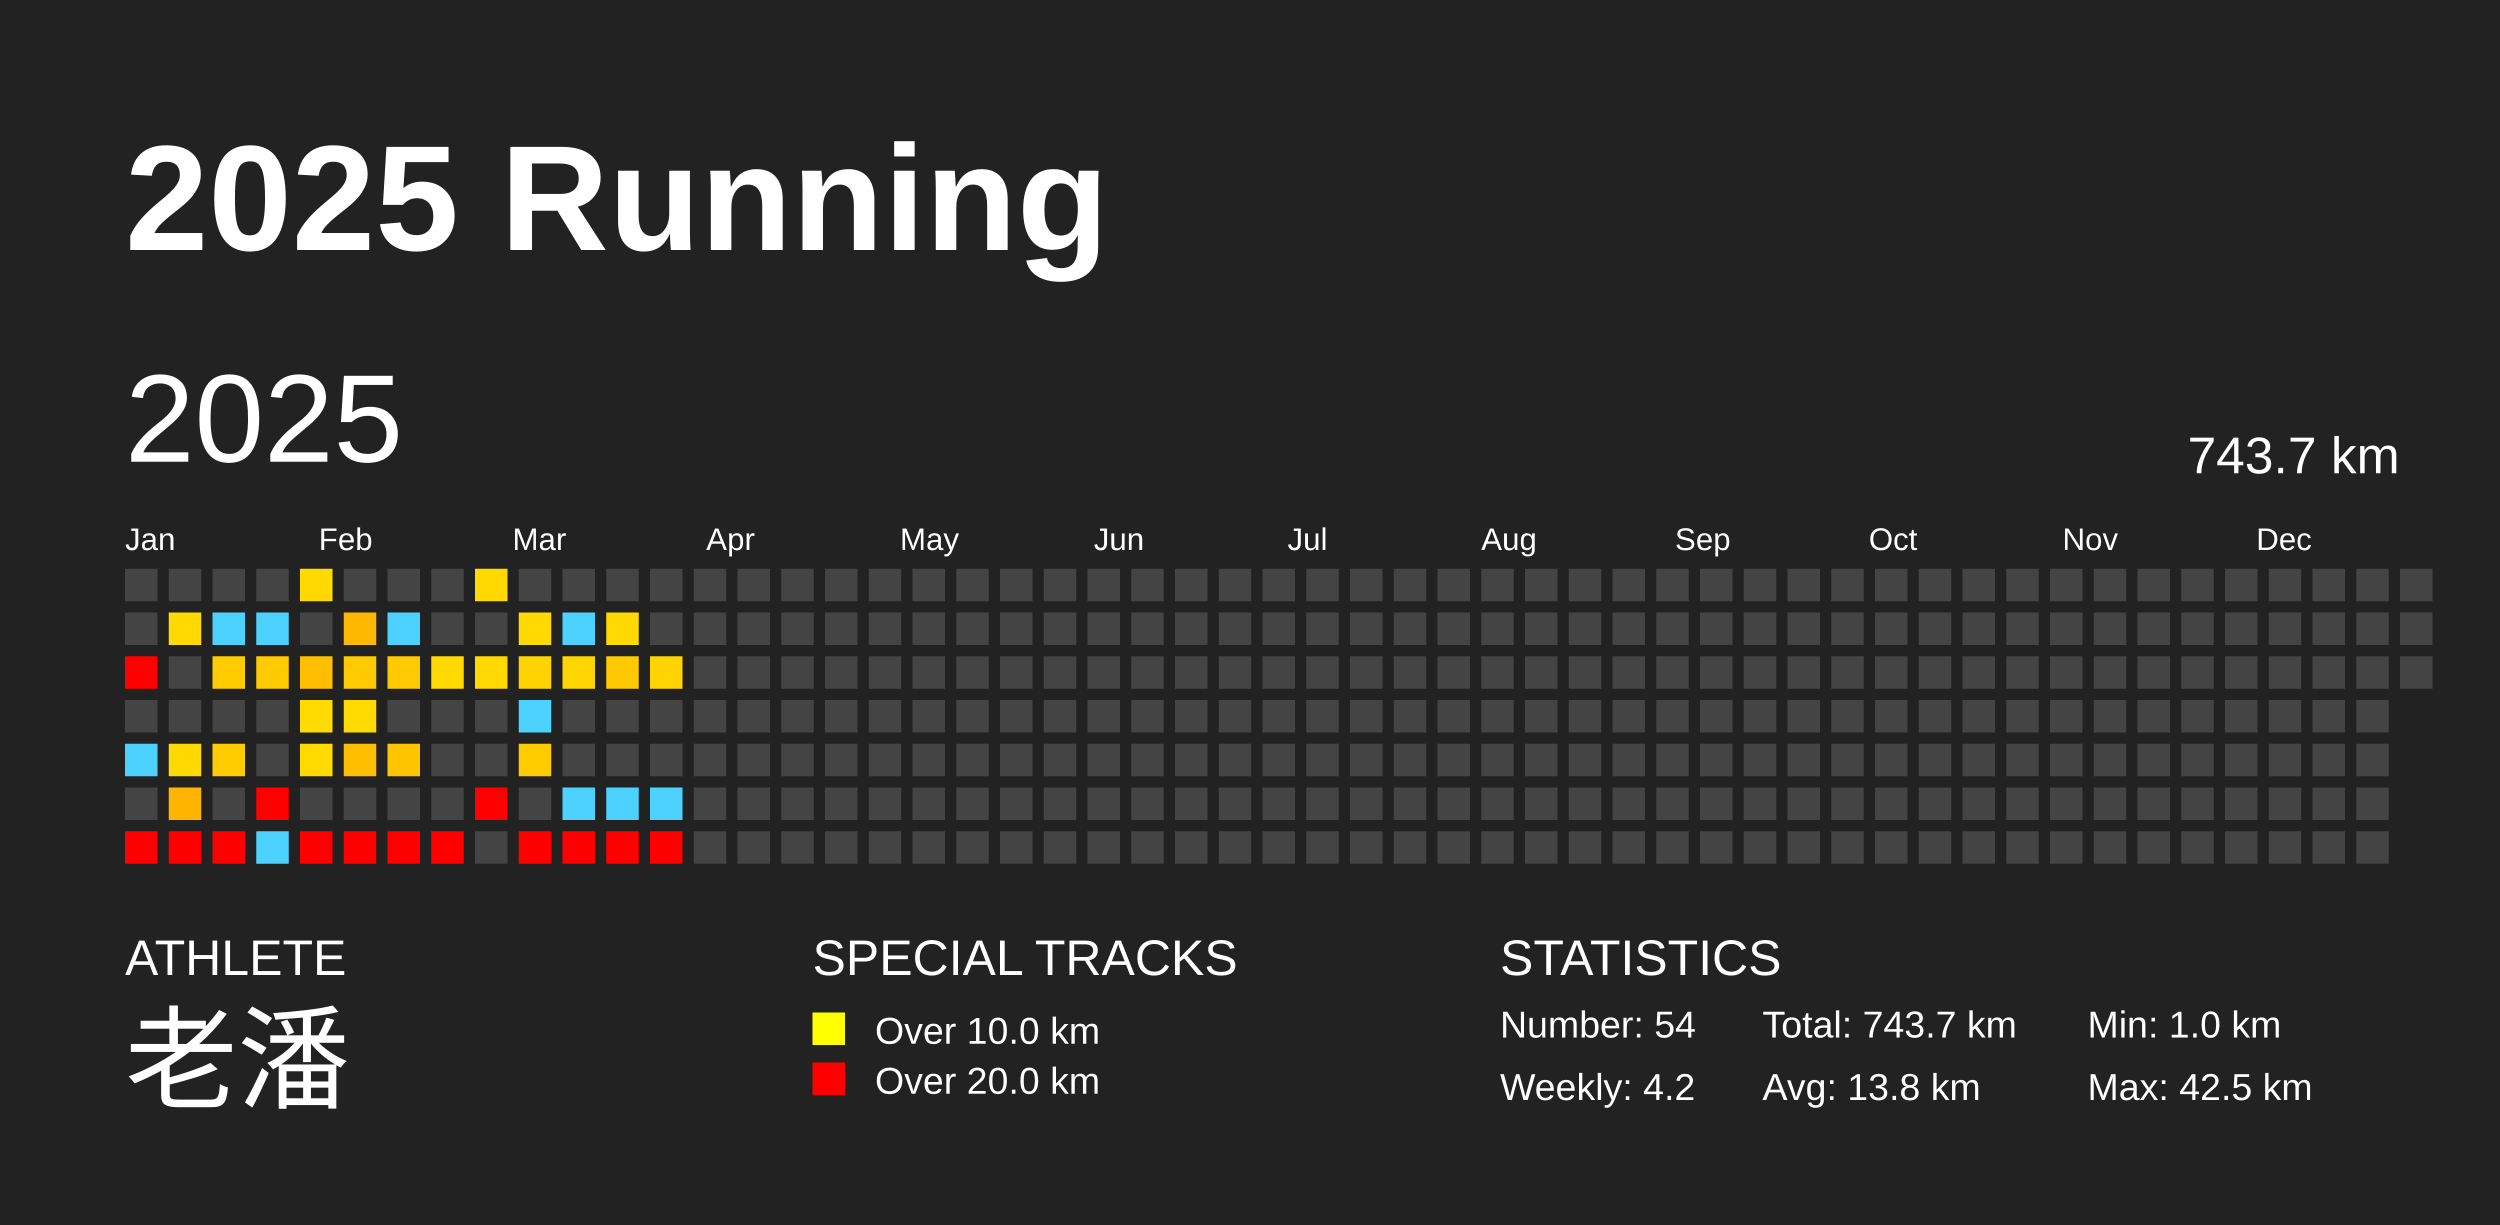
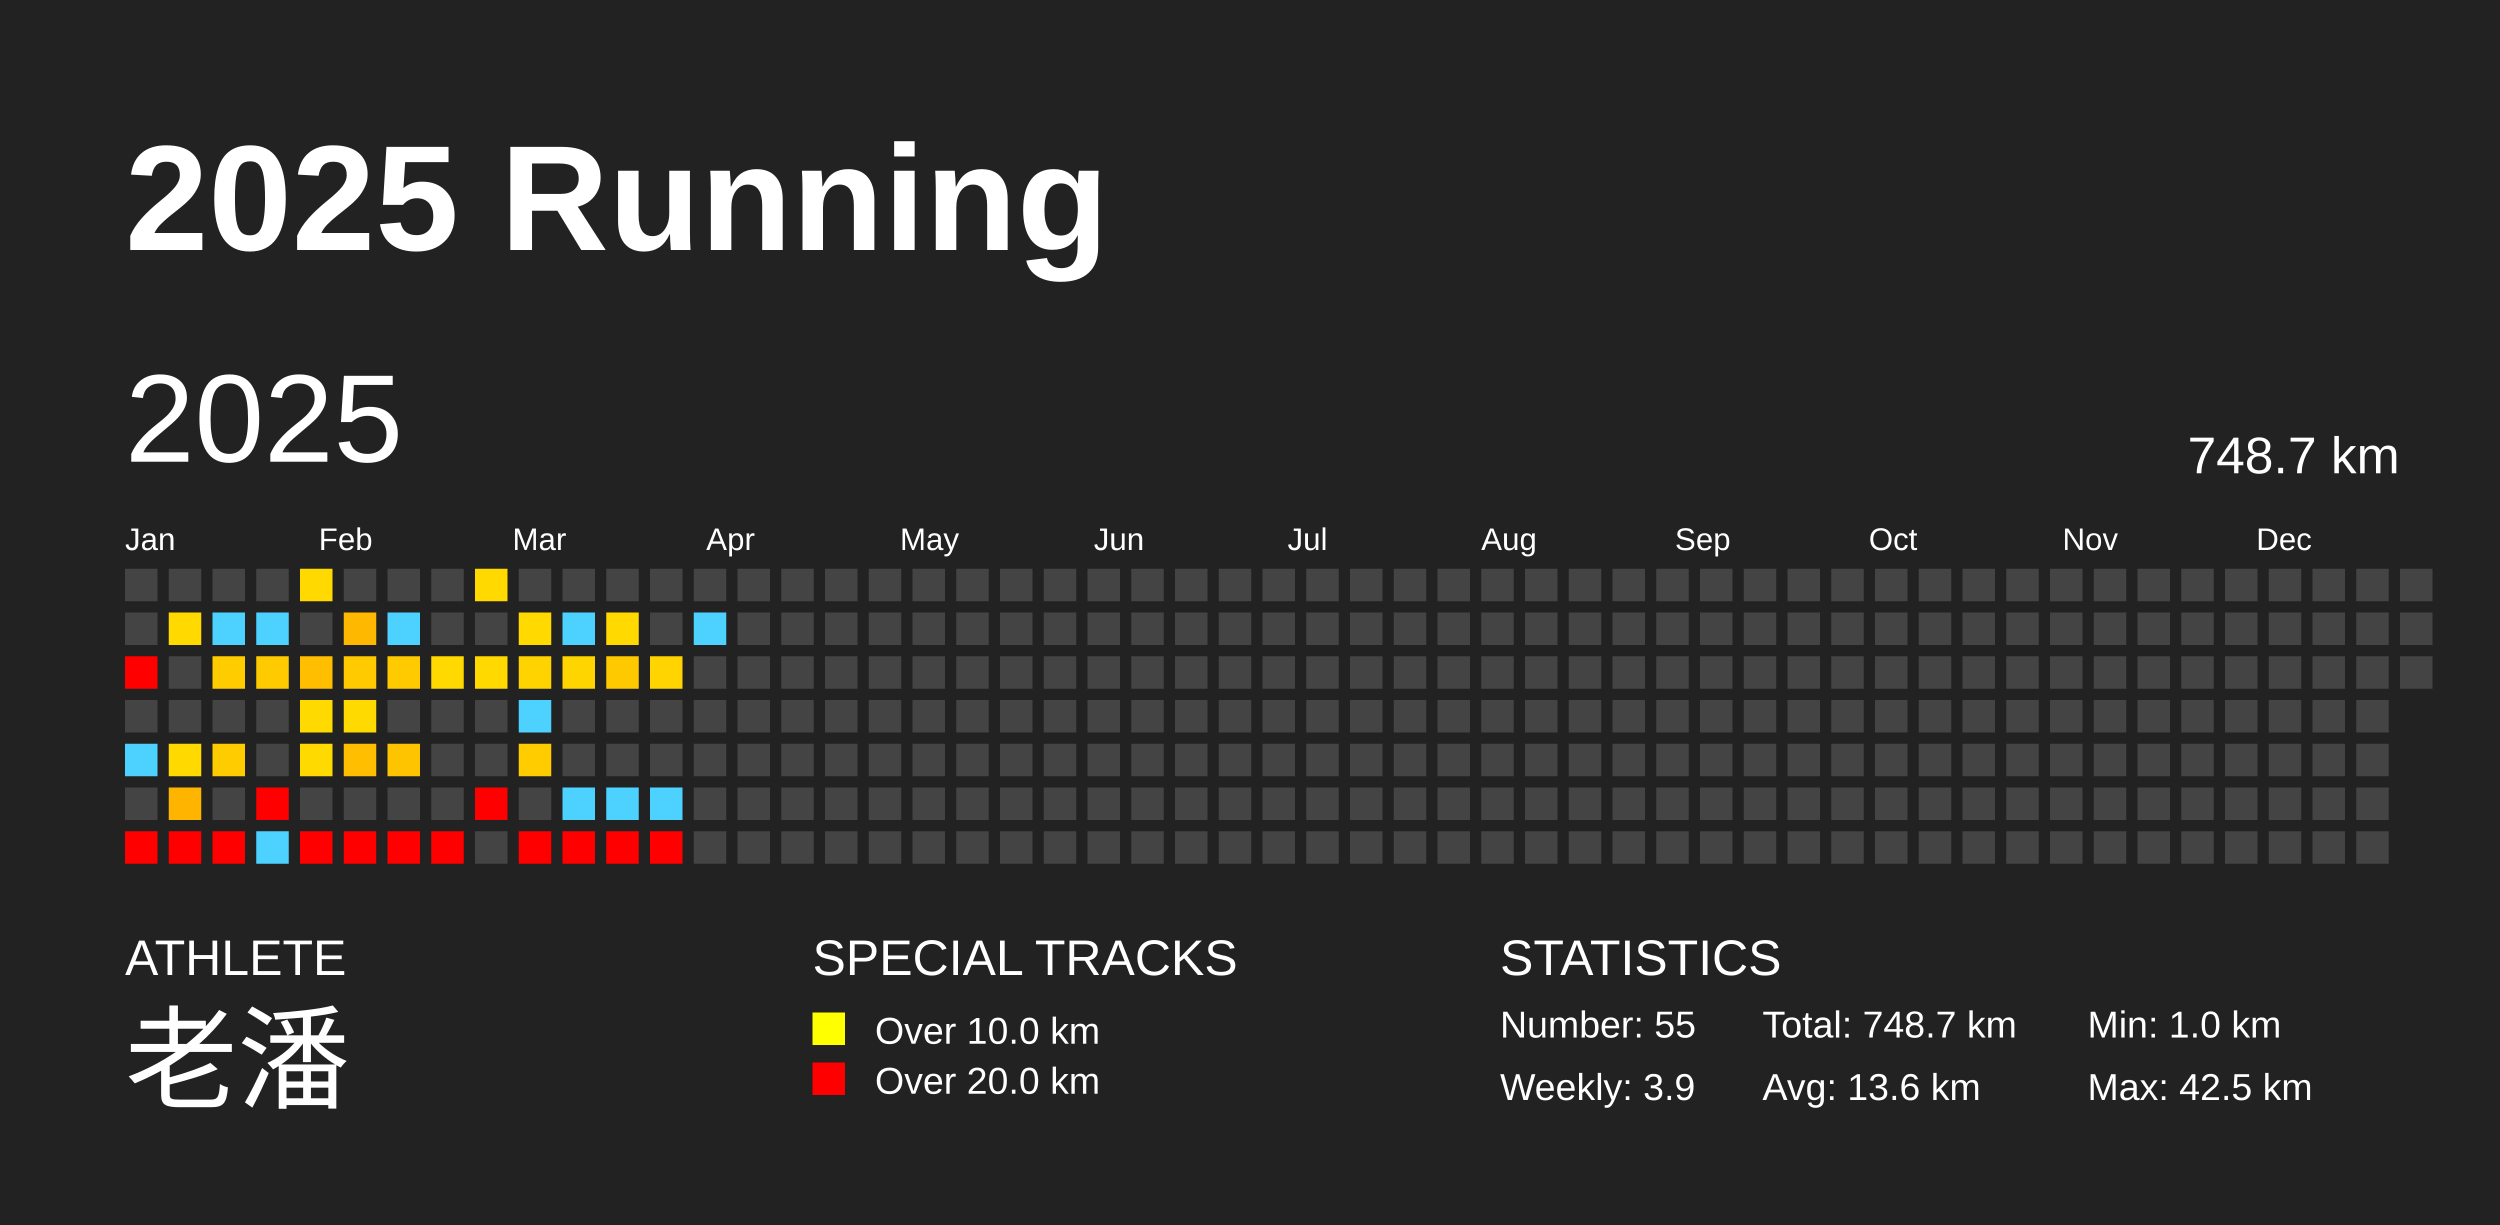
<svg xmlns="http://www.w3.org/2000/svg" baseProfile="full" height="98mm" version="1.1" viewBox="0,0,200,98" width="200mm">
  <defs />
  <rect fill="#222222" height="98" width="200" x="0" y="0" />
  <text fill="#FFFFFF" style="font-size:12px; font-family:Arial; font-weight:bold;" x="10" y="20">2025 Running</text>
  <text fill="#FFFFFF" style="font-size:4px; font-family:Arial" x="10" y="78">ATHLETE</text>
  <text fill="#FFFFFF" style="font-size:9px; font-family:Arial" x="10" y="88">老潘</text>
  <text fill="#FFFFFF" style="font-size:4px; font-family:Arial" x="65" y="78">SPECIAL TRACKS</text>
  <rect fill="yellow" height="2.6" width="2.6" x="65" y="81" />
  <text fill="#FFFFFF" style="font-size:3px; font-family:Arial" x="70" y="83.5">Over 10.0 km</text>
  <rect fill="red" height="2.6" width="2.6" x="65" y="85" />
  <text fill="#FFFFFF" style="font-size:3px; font-family:Arial" x="70" y="87.5">Over 20.0 km</text>
  <text fill="#FFFFFF" style="font-size:4px; font-family:Arial" x="120" y="78">STATISTICS</text>
-   <text fill="#FFFFFF" style="font-size:3px; font-family:Arial" x="120" y="83">Number: 54</text>
-   <text fill="#FFFFFF" style="font-size:3px; font-family:Arial" x="120" y="88">Weekly: 4.2</text>
-   <text fill="#FFFFFF" style="font-size:3px; font-family:Arial" x="141" y="83">Total: 743.7 km</text>
-   <text fill="#FFFFFF" style="font-size:3px; font-family:Arial" x="141" y="88">Avg: 13.8 km</text>
+   <text fill="#FFFFFF" style="font-size:3px; font-family:Arial" x="120" y="83">Number: 55</text>
+   <text fill="#FFFFFF" style="font-size:3px; font-family:Arial" x="120" y="88">Weekly: 3.9</text>
+   <text fill="#FFFFFF" style="font-size:3px; font-family:Arial" x="141" y="83">Total: 748.7 km</text>
+   <text fill="#FFFFFF" style="font-size:3px; font-family:Arial" x="141" y="88">Avg: 13.6 km</text>
  <text fill="#FFFFFF" style="font-size:3px; font-family:Arial" x="167" y="83">Min: 1.0 km</text>
  <text fill="#FFFFFF" style="font-size:3px; font-family:Arial" x="167" y="88">Max: 42.5 km</text>
  <text dominant-baseline="hanging" fill="#FFFFFF" style="font-size:10.0px; font-family:Arial;" x="10" y="30">2025</text>
-   <text dominant-baseline="hanging" fill="#FFFFFF" style="font-size:4.125px; font-family:Arial;" x="175" y="35">743.7 km</text>
+   <text dominant-baseline="hanging" fill="#FFFFFF" style="font-size:4.125px; font-family:Arial;" x="175" y="35">748.7 km</text>
  <text fill="#FFFFFF" style="font-size:2.5px; font-family:Arial" x="10.0" y="44">Jan</text>
  <text fill="#FFFFFF" style="font-size:2.5px; font-family:Arial" x="25.5" y="44">Feb</text>
  <text fill="#FFFFFF" style="font-size:2.5px; font-family:Arial" x="41.0" y="44">Mar</text>
  <text fill="#FFFFFF" style="font-size:2.5px; font-family:Arial" x="56.5" y="44">Apr</text>
  <text fill="#FFFFFF" style="font-size:2.5px; font-family:Arial" x="72.0" y="44">May</text>
  <text fill="#FFFFFF" style="font-size:2.5px; font-family:Arial" x="87.5" y="44">Jun</text>
  <text fill="#FFFFFF" style="font-size:2.5px; font-family:Arial" x="103.0" y="44">Jul</text>
  <text fill="#FFFFFF" style="font-size:2.5px; font-family:Arial" x="118.5" y="44">Aug</text>
  <text fill="#FFFFFF" style="font-size:2.5px; font-family:Arial" x="134.0" y="44">Sep</text>
  <text fill="#FFFFFF" style="font-size:2.5px; font-family:Arial" x="149.5" y="44">Oct</text>
  <text fill="#FFFFFF" style="font-size:2.5px; font-family:Arial" x="165.0" y="44">Nov</text>
  <text fill="#FFFFFF" style="font-size:2.5px; font-family:Arial" x="180.5" y="44">Dec</text>
  <rect fill="#444444" height="2.6" width="2.6" x="10.0" y="45.5" />
  <rect fill="#444444" height="2.6" width="2.6" x="10.0" y="49.0" />
  <rect fill="red" height="2.6" width="2.6" x="10.0" y="52.5" />
  <rect fill="#444444" height="2.6" width="2.6" x="10.0" y="56.0" />
  <rect fill="#4dd2ff" height="2.6" width="2.6" x="10.0" y="59.5" />
  <rect fill="#444444" height="2.6" width="2.6" x="10.0" y="63.0" />
  <rect fill="red" height="2.6" width="2.6" x="10.0" y="66.5" />
  <rect fill="#444444" height="2.6" width="2.6" x="13.5" y="45.5" />
  <rect fill="#ffd900" height="2.6" width="2.6" x="13.5" y="49.0" />
  <rect fill="#444444" height="2.6" width="2.6" x="13.5" y="52.5" />
  <rect fill="#444444" height="2.6" width="2.6" x="13.5" y="56.0" />
  <rect fill="#ffd900" height="2.6" width="2.6" x="13.5" y="59.5" />
  <rect fill="#ffb500" height="2.6" width="2.6" x="13.5" y="63.0" />
  <rect fill="red" height="2.6" width="2.6" x="13.5" y="66.5" />
  <rect fill="#444444" height="2.6" width="2.6" x="17.0" y="45.5" />
  <rect fill="#4dd2ff" height="2.6" width="2.6" x="17.0" y="49.0" />
  <rect fill="#ffcc00" height="2.6" width="2.6" x="17.0" y="52.5" />
  <rect fill="#444444" height="2.6" width="2.6" x="17.0" y="56.0" />
  <rect fill="#ffcc00" height="2.6" width="2.6" x="17.0" y="59.5" />
  <rect fill="#444444" height="2.6" width="2.6" x="17.0" y="63.0" />
  <rect fill="red" height="2.6" width="2.6" x="17.0" y="66.5" />
  <rect fill="#444444" height="2.6" width="2.6" x="20.5" y="45.5" />
  <rect fill="#4dd2ff" height="2.6" width="2.6" x="20.5" y="49.0" />
  <rect fill="#ffcb00" height="2.6" width="2.6" x="20.5" y="52.5" />
  <rect fill="#444444" height="2.6" width="2.6" x="20.5" y="56.0" />
  <rect fill="#444444" height="2.6" width="2.6" x="20.5" y="59.5" />
  <rect fill="red" height="2.6" width="2.6" x="20.5" y="63.0" />
  <rect fill="#4dd2ff" height="2.6" width="2.6" x="20.5" y="66.5" />
  <rect fill="#ffd900" height="2.6" width="2.6" x="24.0" y="45.5" />
  <rect fill="#444444" height="2.6" width="2.6" x="24.0" y="49.0" />
  <rect fill="#ffbf00" height="2.6" width="2.6" x="24.0" y="52.5" />
  <rect fill="#ffda00" height="2.6" width="2.6" x="24.0" y="56.0" />
  <rect fill="#ffda00" height="2.6" width="2.6" x="24.0" y="59.5" />
  <rect fill="#444444" height="2.6" width="2.6" x="24.0" y="63.0" />
  <rect fill="red" height="2.6" width="2.6" x="24.0" y="66.5" />
  <rect fill="#444444" height="2.6" width="2.6" x="27.5" y="45.5" />
  <rect fill="#ffb800" height="2.6" width="2.6" x="27.5" y="49.0" />
  <rect fill="#ffcb00" height="2.6" width="2.6" x="27.5" y="52.5" />
  <rect fill="#ffda00" height="2.6" width="2.6" x="27.5" y="56.0" />
  <rect fill="#ffbf00" height="2.6" width="2.6" x="27.5" y="59.5" />
  <rect fill="#444444" height="2.6" width="2.6" x="27.5" y="63.0" />
  <rect fill="red" height="2.6" width="2.6" x="27.5" y="66.5" />
  <rect fill="#444444" height="2.6" width="2.6" x="31.0" y="45.5" />
  <rect fill="#4dd2ff" height="2.6" width="2.6" x="31.0" y="49.0" />
  <rect fill="#ffca00" height="2.6" width="2.6" x="31.0" y="52.5" />
  <rect fill="#444444" height="2.6" width="2.6" x="31.0" y="56.0" />
  <rect fill="#ffc400" height="2.6" width="2.6" x="31.0" y="59.5" />
  <rect fill="#444444" height="2.6" width="2.6" x="31.0" y="63.0" />
  <rect fill="red" height="2.6" width="2.6" x="31.0" y="66.5" />
  <rect fill="#444444" height="2.6" width="2.6" x="34.5" y="45.5" />
  <rect fill="#444444" height="2.6" width="2.6" x="34.5" y="49.0" />
  <rect fill="#ffd900" height="2.6" width="2.6" x="34.5" y="52.5" />
  <rect fill="#444444" height="2.6" width="2.6" x="34.5" y="56.0" />
  <rect fill="#444444" height="2.6" width="2.6" x="34.5" y="59.5" />
  <rect fill="#444444" height="2.6" width="2.6" x="34.5" y="63.0" />
  <rect fill="red" height="2.6" width="2.6" x="34.5" y="66.5" />
  <rect fill="#ffd900" height="2.6" width="2.6" x="38.0" y="45.5" />
  <rect fill="#444444" height="2.6" width="2.6" x="38.0" y="49.0" />
  <rect fill="#ffd900" height="2.6" width="2.6" x="38.0" y="52.5" />
  <rect fill="#444444" height="2.6" width="2.6" x="38.0" y="56.0" />
  <rect fill="#444444" height="2.6" width="2.6" x="38.0" y="59.5" />
  <rect fill="red" height="2.6" width="2.6" x="38.0" y="63.0" />
  <rect fill="#444444" height="2.6" width="2.6" x="38.0" y="66.5" />
  <rect fill="#444444" height="2.6" width="2.6" x="41.5" y="45.5" />
  <rect fill="#ffd900" height="2.6" width="2.6" x="41.5" y="49.0" />
  <rect fill="#ffd300" height="2.6" width="2.6" x="41.5" y="52.5" />
  <rect fill="#4dd2ff" height="2.6" width="2.6" x="41.5" y="56.0" />
  <rect fill="#ffcc00" height="2.6" width="2.6" x="41.5" y="59.5" />
  <rect fill="#444444" height="2.6" width="2.6" x="41.5" y="63.0" />
  <rect fill="red" height="2.6" width="2.6" x="41.5" y="66.5" />
  <rect fill="#444444" height="2.6" width="2.6" x="45.0" y="45.5" />
  <rect fill="#4dd2ff" height="2.6" width="2.6" x="45.0" y="49.0" />
  <rect fill="#ffd500" height="2.6" width="2.6" x="45.0" y="52.5" />
  <rect fill="#444444" height="2.6" width="2.6" x="45.0" y="56.0" />
  <rect fill="#444444" height="2.6" width="2.6" x="45.0" y="59.5" />
  <rect fill="#4dd2ff" height="2.6" width="2.6" x="45.0" y="63.0" />
  <rect fill="red" height="2.6" width="2.6" x="45.0" y="66.5" />
  <rect fill="#444444" height="2.6" width="2.6" x="48.5" y="45.5" />
  <rect fill="#ffd900" height="2.6" width="2.6" x="48.5" y="49.0" />
  <rect fill="#ffc900" height="2.6" width="2.6" x="48.5" y="52.5" />
  <rect fill="#444444" height="2.6" width="2.6" x="48.5" y="56.0" />
  <rect fill="#444444" height="2.6" width="2.6" x="48.5" y="59.5" />
  <rect fill="#4dd2ff" height="2.6" width="2.6" x="48.5" y="63.0" />
  <rect fill="red" height="2.6" width="2.6" x="48.5" y="66.5" />
  <rect fill="#444444" height="2.6" width="2.6" x="52.0" y="45.5" />
  <rect fill="#444444" height="2.6" width="2.6" x="52.0" y="49.0" />
  <rect fill="#ffd400" height="2.6" width="2.6" x="52.0" y="52.5" />
  <rect fill="#444444" height="2.6" width="2.6" x="52.0" y="56.0" />
  <rect fill="#444444" height="2.6" width="2.6" x="52.0" y="59.5" />
  <rect fill="#4dd2ff" height="2.6" width="2.6" x="52.0" y="63.0" />
  <rect fill="red" height="2.6" width="2.6" x="52.0" y="66.5" />
  <rect fill="#444444" height="2.6" width="2.6" x="55.5" y="45.5" />
-   <rect fill="#444444" height="2.6" width="2.6" x="55.5" y="49.0" />
+   <rect fill="#4dd2ff" height="2.6" width="2.6" x="55.5" y="49.0" />
  <rect fill="#444444" height="2.6" width="2.6" x="55.5" y="52.5" />
  <rect fill="#444444" height="2.6" width="2.6" x="55.5" y="56.0" />
  <rect fill="#444444" height="2.6" width="2.6" x="55.5" y="59.5" />
  <rect fill="#444444" height="2.6" width="2.6" x="55.5" y="63.0" />
  <rect fill="#444444" height="2.6" width="2.6" x="55.5" y="66.5" />
  <rect fill="#444444" height="2.6" width="2.6" x="59.0" y="45.5" />
  <rect fill="#444444" height="2.6" width="2.6" x="59.0" y="49.0" />
  <rect fill="#444444" height="2.6" width="2.6" x="59.0" y="52.5" />
  <rect fill="#444444" height="2.6" width="2.6" x="59.0" y="56.0" />
  <rect fill="#444444" height="2.6" width="2.6" x="59.0" y="59.5" />
  <rect fill="#444444" height="2.6" width="2.6" x="59.0" y="63.0" />
  <rect fill="#444444" height="2.6" width="2.6" x="59.0" y="66.5" />
  <rect fill="#444444" height="2.6" width="2.6" x="62.5" y="45.5" />
  <rect fill="#444444" height="2.6" width="2.6" x="62.5" y="49.0" />
  <rect fill="#444444" height="2.6" width="2.6" x="62.5" y="52.5" />
  <rect fill="#444444" height="2.6" width="2.6" x="62.5" y="56.0" />
  <rect fill="#444444" height="2.6" width="2.6" x="62.5" y="59.5" />
  <rect fill="#444444" height="2.6" width="2.6" x="62.5" y="63.0" />
  <rect fill="#444444" height="2.6" width="2.6" x="62.5" y="66.5" />
  <rect fill="#444444" height="2.6" width="2.6" x="66.0" y="45.5" />
  <rect fill="#444444" height="2.6" width="2.6" x="66.0" y="49.0" />
  <rect fill="#444444" height="2.6" width="2.6" x="66.0" y="52.5" />
  <rect fill="#444444" height="2.6" width="2.6" x="66.0" y="56.0" />
  <rect fill="#444444" height="2.6" width="2.6" x="66.0" y="59.5" />
  <rect fill="#444444" height="2.6" width="2.6" x="66.0" y="63.0" />
  <rect fill="#444444" height="2.6" width="2.6" x="66.0" y="66.5" />
  <rect fill="#444444" height="2.6" width="2.6" x="69.5" y="45.5" />
  <rect fill="#444444" height="2.6" width="2.6" x="69.5" y="49.0" />
  <rect fill="#444444" height="2.6" width="2.6" x="69.5" y="52.5" />
  <rect fill="#444444" height="2.6" width="2.6" x="69.5" y="56.0" />
  <rect fill="#444444" height="2.6" width="2.6" x="69.5" y="59.5" />
  <rect fill="#444444" height="2.6" width="2.6" x="69.5" y="63.0" />
  <rect fill="#444444" height="2.6" width="2.6" x="69.5" y="66.5" />
  <rect fill="#444444" height="2.6" width="2.6" x="73.0" y="45.5" />
  <rect fill="#444444" height="2.6" width="2.6" x="73.0" y="49.0" />
  <rect fill="#444444" height="2.6" width="2.6" x="73.0" y="52.5" />
  <rect fill="#444444" height="2.6" width="2.6" x="73.0" y="56.0" />
  <rect fill="#444444" height="2.6" width="2.6" x="73.0" y="59.5" />
  <rect fill="#444444" height="2.6" width="2.6" x="73.0" y="63.0" />
  <rect fill="#444444" height="2.6" width="2.6" x="73.0" y="66.5" />
  <rect fill="#444444" height="2.6" width="2.6" x="76.5" y="45.5" />
  <rect fill="#444444" height="2.6" width="2.6" x="76.5" y="49.0" />
  <rect fill="#444444" height="2.6" width="2.6" x="76.5" y="52.5" />
  <rect fill="#444444" height="2.6" width="2.6" x="76.5" y="56.0" />
  <rect fill="#444444" height="2.6" width="2.6" x="76.5" y="59.5" />
  <rect fill="#444444" height="2.6" width="2.6" x="76.5" y="63.0" />
  <rect fill="#444444" height="2.6" width="2.6" x="76.5" y="66.5" />
  <rect fill="#444444" height="2.6" width="2.6" x="80.0" y="45.5" />
  <rect fill="#444444" height="2.6" width="2.6" x="80.0" y="49.0" />
  <rect fill="#444444" height="2.6" width="2.6" x="80.0" y="52.5" />
  <rect fill="#444444" height="2.6" width="2.6" x="80.0" y="56.0" />
  <rect fill="#444444" height="2.6" width="2.6" x="80.0" y="59.5" />
  <rect fill="#444444" height="2.6" width="2.6" x="80.0" y="63.0" />
  <rect fill="#444444" height="2.6" width="2.6" x="80.0" y="66.5" />
  <rect fill="#444444" height="2.6" width="2.6" x="83.5" y="45.5" />
  <rect fill="#444444" height="2.6" width="2.6" x="83.5" y="49.0" />
  <rect fill="#444444" height="2.6" width="2.6" x="83.5" y="52.5" />
  <rect fill="#444444" height="2.6" width="2.6" x="83.5" y="56.0" />
  <rect fill="#444444" height="2.6" width="2.6" x="83.5" y="59.5" />
  <rect fill="#444444" height="2.6" width="2.6" x="83.5" y="63.0" />
  <rect fill="#444444" height="2.6" width="2.6" x="83.5" y="66.5" />
  <rect fill="#444444" height="2.6" width="2.6" x="87.0" y="45.5" />
  <rect fill="#444444" height="2.6" width="2.6" x="87.0" y="49.0" />
  <rect fill="#444444" height="2.6" width="2.6" x="87.0" y="52.5" />
  <rect fill="#444444" height="2.6" width="2.6" x="87.0" y="56.0" />
  <rect fill="#444444" height="2.6" width="2.6" x="87.0" y="59.5" />
  <rect fill="#444444" height="2.6" width="2.6" x="87.0" y="63.0" />
  <rect fill="#444444" height="2.6" width="2.6" x="87.0" y="66.5" />
  <rect fill="#444444" height="2.6" width="2.6" x="90.5" y="45.5" />
  <rect fill="#444444" height="2.6" width="2.6" x="90.5" y="49.0" />
  <rect fill="#444444" height="2.6" width="2.6" x="90.5" y="52.5" />
  <rect fill="#444444" height="2.6" width="2.6" x="90.5" y="56.0" />
  <rect fill="#444444" height="2.6" width="2.6" x="90.5" y="59.5" />
  <rect fill="#444444" height="2.6" width="2.6" x="90.5" y="63.0" />
  <rect fill="#444444" height="2.6" width="2.6" x="90.5" y="66.5" />
  <rect fill="#444444" height="2.6" width="2.6" x="94.0" y="45.5" />
  <rect fill="#444444" height="2.6" width="2.6" x="94.0" y="49.0" />
  <rect fill="#444444" height="2.6" width="2.6" x="94.0" y="52.5" />
  <rect fill="#444444" height="2.6" width="2.6" x="94.0" y="56.0" />
  <rect fill="#444444" height="2.6" width="2.6" x="94.0" y="59.5" />
  <rect fill="#444444" height="2.6" width="2.6" x="94.0" y="63.0" />
  <rect fill="#444444" height="2.6" width="2.6" x="94.0" y="66.5" />
  <rect fill="#444444" height="2.6" width="2.6" x="97.5" y="45.5" />
  <rect fill="#444444" height="2.6" width="2.6" x="97.5" y="49.0" />
  <rect fill="#444444" height="2.6" width="2.6" x="97.5" y="52.5" />
  <rect fill="#444444" height="2.6" width="2.6" x="97.5" y="56.0" />
  <rect fill="#444444" height="2.6" width="2.6" x="97.5" y="59.5" />
  <rect fill="#444444" height="2.6" width="2.6" x="97.5" y="63.0" />
  <rect fill="#444444" height="2.6" width="2.6" x="97.5" y="66.5" />
  <rect fill="#444444" height="2.6" width="2.6" x="101.0" y="45.5" />
  <rect fill="#444444" height="2.6" width="2.6" x="101.0" y="49.0" />
  <rect fill="#444444" height="2.6" width="2.6" x="101.0" y="52.5" />
  <rect fill="#444444" height="2.6" width="2.6" x="101.0" y="56.0" />
  <rect fill="#444444" height="2.6" width="2.6" x="101.0" y="59.5" />
  <rect fill="#444444" height="2.6" width="2.6" x="101.0" y="63.0" />
  <rect fill="#444444" height="2.6" width="2.6" x="101.0" y="66.5" />
  <rect fill="#444444" height="2.6" width="2.6" x="104.5" y="45.5" />
  <rect fill="#444444" height="2.6" width="2.6" x="104.5" y="49.0" />
  <rect fill="#444444" height="2.6" width="2.6" x="104.5" y="52.5" />
  <rect fill="#444444" height="2.6" width="2.6" x="104.5" y="56.0" />
  <rect fill="#444444" height="2.6" width="2.6" x="104.5" y="59.5" />
  <rect fill="#444444" height="2.6" width="2.6" x="104.5" y="63.0" />
  <rect fill="#444444" height="2.6" width="2.6" x="104.5" y="66.5" />
  <rect fill="#444444" height="2.6" width="2.6" x="108.0" y="45.5" />
  <rect fill="#444444" height="2.6" width="2.6" x="108.0" y="49.0" />
  <rect fill="#444444" height="2.6" width="2.6" x="108.0" y="52.5" />
  <rect fill="#444444" height="2.6" width="2.6" x="108.0" y="56.0" />
  <rect fill="#444444" height="2.6" width="2.6" x="108.0" y="59.5" />
  <rect fill="#444444" height="2.6" width="2.6" x="108.0" y="63.0" />
  <rect fill="#444444" height="2.6" width="2.6" x="108.0" y="66.5" />
  <rect fill="#444444" height="2.6" width="2.6" x="111.5" y="45.5" />
  <rect fill="#444444" height="2.6" width="2.6" x="111.5" y="49.0" />
  <rect fill="#444444" height="2.6" width="2.6" x="111.5" y="52.5" />
  <rect fill="#444444" height="2.6" width="2.6" x="111.5" y="56.0" />
  <rect fill="#444444" height="2.6" width="2.6" x="111.5" y="59.5" />
  <rect fill="#444444" height="2.6" width="2.6" x="111.5" y="63.0" />
  <rect fill="#444444" height="2.6" width="2.6" x="111.5" y="66.5" />
  <rect fill="#444444" height="2.6" width="2.6" x="115.0" y="45.5" />
  <rect fill="#444444" height="2.6" width="2.6" x="115.0" y="49.0" />
  <rect fill="#444444" height="2.6" width="2.6" x="115.0" y="52.5" />
  <rect fill="#444444" height="2.6" width="2.6" x="115.0" y="56.0" />
  <rect fill="#444444" height="2.6" width="2.6" x="115.0" y="59.5" />
  <rect fill="#444444" height="2.6" width="2.6" x="115.0" y="63.0" />
  <rect fill="#444444" height="2.6" width="2.6" x="115.0" y="66.5" />
  <rect fill="#444444" height="2.6" width="2.6" x="118.5" y="45.5" />
  <rect fill="#444444" height="2.6" width="2.6" x="118.5" y="49.0" />
  <rect fill="#444444" height="2.6" width="2.6" x="118.5" y="52.5" />
  <rect fill="#444444" height="2.6" width="2.6" x="118.5" y="56.0" />
  <rect fill="#444444" height="2.6" width="2.6" x="118.5" y="59.5" />
  <rect fill="#444444" height="2.6" width="2.6" x="118.5" y="63.0" />
  <rect fill="#444444" height="2.6" width="2.6" x="118.5" y="66.5" />
  <rect fill="#444444" height="2.6" width="2.6" x="122.0" y="45.5" />
  <rect fill="#444444" height="2.6" width="2.6" x="122.0" y="49.0" />
  <rect fill="#444444" height="2.6" width="2.6" x="122.0" y="52.5" />
  <rect fill="#444444" height="2.6" width="2.6" x="122.0" y="56.0" />
  <rect fill="#444444" height="2.6" width="2.6" x="122.0" y="59.5" />
  <rect fill="#444444" height="2.6" width="2.6" x="122.0" y="63.0" />
  <rect fill="#444444" height="2.6" width="2.6" x="122.0" y="66.5" />
  <rect fill="#444444" height="2.6" width="2.6" x="125.5" y="45.5" />
  <rect fill="#444444" height="2.6" width="2.6" x="125.5" y="49.0" />
  <rect fill="#444444" height="2.6" width="2.6" x="125.5" y="52.5" />
  <rect fill="#444444" height="2.6" width="2.6" x="125.5" y="56.0" />
  <rect fill="#444444" height="2.6" width="2.6" x="125.5" y="59.5" />
  <rect fill="#444444" height="2.6" width="2.6" x="125.5" y="63.0" />
  <rect fill="#444444" height="2.6" width="2.6" x="125.5" y="66.5" />
  <rect fill="#444444" height="2.6" width="2.6" x="129.0" y="45.5" />
  <rect fill="#444444" height="2.6" width="2.6" x="129.0" y="49.0" />
  <rect fill="#444444" height="2.6" width="2.6" x="129.0" y="52.5" />
  <rect fill="#444444" height="2.6" width="2.6" x="129.0" y="56.0" />
  <rect fill="#444444" height="2.6" width="2.6" x="129.0" y="59.5" />
  <rect fill="#444444" height="2.6" width="2.6" x="129.0" y="63.0" />
  <rect fill="#444444" height="2.6" width="2.6" x="129.0" y="66.5" />
  <rect fill="#444444" height="2.6" width="2.6" x="132.5" y="45.5" />
  <rect fill="#444444" height="2.6" width="2.6" x="132.5" y="49.0" />
  <rect fill="#444444" height="2.6" width="2.6" x="132.5" y="52.5" />
  <rect fill="#444444" height="2.6" width="2.6" x="132.5" y="56.0" />
  <rect fill="#444444" height="2.6" width="2.6" x="132.5" y="59.5" />
  <rect fill="#444444" height="2.6" width="2.6" x="132.5" y="63.0" />
  <rect fill="#444444" height="2.6" width="2.6" x="132.5" y="66.5" />
  <rect fill="#444444" height="2.6" width="2.6" x="136.0" y="45.5" />
  <rect fill="#444444" height="2.6" width="2.6" x="136.0" y="49.0" />
  <rect fill="#444444" height="2.6" width="2.6" x="136.0" y="52.5" />
  <rect fill="#444444" height="2.6" width="2.6" x="136.0" y="56.0" />
  <rect fill="#444444" height="2.6" width="2.6" x="136.0" y="59.5" />
  <rect fill="#444444" height="2.6" width="2.6" x="136.0" y="63.0" />
  <rect fill="#444444" height="2.6" width="2.6" x="136.0" y="66.5" />
  <rect fill="#444444" height="2.6" width="2.6" x="139.5" y="45.5" />
  <rect fill="#444444" height="2.6" width="2.6" x="139.5" y="49.0" />
  <rect fill="#444444" height="2.6" width="2.6" x="139.5" y="52.5" />
  <rect fill="#444444" height="2.6" width="2.6" x="139.5" y="56.0" />
  <rect fill="#444444" height="2.6" width="2.6" x="139.5" y="59.5" />
  <rect fill="#444444" height="2.6" width="2.6" x="139.5" y="63.0" />
  <rect fill="#444444" height="2.6" width="2.6" x="139.5" y="66.5" />
  <rect fill="#444444" height="2.6" width="2.6" x="143.0" y="45.5" />
  <rect fill="#444444" height="2.6" width="2.6" x="143.0" y="49.0" />
  <rect fill="#444444" height="2.6" width="2.6" x="143.0" y="52.5" />
  <rect fill="#444444" height="2.6" width="2.6" x="143.0" y="56.0" />
  <rect fill="#444444" height="2.6" width="2.6" x="143.0" y="59.5" />
  <rect fill="#444444" height="2.6" width="2.6" x="143.0" y="63.0" />
  <rect fill="#444444" height="2.6" width="2.6" x="143.0" y="66.5" />
  <rect fill="#444444" height="2.6" width="2.6" x="146.5" y="45.5" />
  <rect fill="#444444" height="2.6" width="2.6" x="146.5" y="49.0" />
  <rect fill="#444444" height="2.6" width="2.6" x="146.5" y="52.5" />
  <rect fill="#444444" height="2.6" width="2.6" x="146.5" y="56.0" />
  <rect fill="#444444" height="2.6" width="2.6" x="146.5" y="59.5" />
  <rect fill="#444444" height="2.6" width="2.6" x="146.5" y="63.0" />
  <rect fill="#444444" height="2.6" width="2.6" x="146.5" y="66.5" />
  <rect fill="#444444" height="2.6" width="2.6" x="150.0" y="45.5" />
  <rect fill="#444444" height="2.6" width="2.6" x="150.0" y="49.0" />
  <rect fill="#444444" height="2.6" width="2.6" x="150.0" y="52.5" />
  <rect fill="#444444" height="2.6" width="2.6" x="150.0" y="56.0" />
  <rect fill="#444444" height="2.6" width="2.6" x="150.0" y="59.5" />
  <rect fill="#444444" height="2.6" width="2.6" x="150.0" y="63.0" />
  <rect fill="#444444" height="2.6" width="2.6" x="150.0" y="66.5" />
  <rect fill="#444444" height="2.6" width="2.6" x="153.5" y="45.5" />
  <rect fill="#444444" height="2.6" width="2.6" x="153.5" y="49.0" />
  <rect fill="#444444" height="2.6" width="2.6" x="153.5" y="52.5" />
  <rect fill="#444444" height="2.6" width="2.6" x="153.5" y="56.0" />
  <rect fill="#444444" height="2.6" width="2.6" x="153.5" y="59.5" />
  <rect fill="#444444" height="2.6" width="2.6" x="153.5" y="63.0" />
  <rect fill="#444444" height="2.6" width="2.6" x="153.5" y="66.5" />
  <rect fill="#444444" height="2.6" width="2.6" x="157.0" y="45.5" />
  <rect fill="#444444" height="2.6" width="2.6" x="157.0" y="49.0" />
  <rect fill="#444444" height="2.6" width="2.6" x="157.0" y="52.5" />
  <rect fill="#444444" height="2.6" width="2.6" x="157.0" y="56.0" />
  <rect fill="#444444" height="2.6" width="2.6" x="157.0" y="59.5" />
  <rect fill="#444444" height="2.6" width="2.6" x="157.0" y="63.0" />
  <rect fill="#444444" height="2.6" width="2.6" x="157.0" y="66.5" />
  <rect fill="#444444" height="2.6" width="2.6" x="160.5" y="45.5" />
  <rect fill="#444444" height="2.6" width="2.6" x="160.5" y="49.0" />
  <rect fill="#444444" height="2.6" width="2.6" x="160.5" y="52.5" />
  <rect fill="#444444" height="2.6" width="2.6" x="160.5" y="56.0" />
  <rect fill="#444444" height="2.6" width="2.6" x="160.5" y="59.5" />
  <rect fill="#444444" height="2.6" width="2.6" x="160.5" y="63.0" />
  <rect fill="#444444" height="2.6" width="2.6" x="160.5" y="66.5" />
  <rect fill="#444444" height="2.6" width="2.6" x="164.0" y="45.5" />
  <rect fill="#444444" height="2.6" width="2.6" x="164.0" y="49.0" />
  <rect fill="#444444" height="2.6" width="2.6" x="164.0" y="52.5" />
  <rect fill="#444444" height="2.6" width="2.6" x="164.0" y="56.0" />
  <rect fill="#444444" height="2.6" width="2.6" x="164.0" y="59.5" />
  <rect fill="#444444" height="2.6" width="2.6" x="164.0" y="63.0" />
  <rect fill="#444444" height="2.6" width="2.6" x="164.0" y="66.5" />
  <rect fill="#444444" height="2.6" width="2.6" x="167.5" y="45.5" />
  <rect fill="#444444" height="2.6" width="2.6" x="167.5" y="49.0" />
  <rect fill="#444444" height="2.6" width="2.6" x="167.5" y="52.5" />
  <rect fill="#444444" height="2.6" width="2.6" x="167.5" y="56.0" />
  <rect fill="#444444" height="2.6" width="2.6" x="167.5" y="59.5" />
  <rect fill="#444444" height="2.6" width="2.6" x="167.5" y="63.0" />
  <rect fill="#444444" height="2.6" width="2.6" x="167.5" y="66.5" />
  <rect fill="#444444" height="2.6" width="2.6" x="171.0" y="45.5" />
  <rect fill="#444444" height="2.6" width="2.6" x="171.0" y="49.0" />
  <rect fill="#444444" height="2.6" width="2.6" x="171.0" y="52.5" />
  <rect fill="#444444" height="2.6" width="2.6" x="171.0" y="56.0" />
  <rect fill="#444444" height="2.6" width="2.6" x="171.0" y="59.5" />
  <rect fill="#444444" height="2.6" width="2.6" x="171.0" y="63.0" />
  <rect fill="#444444" height="2.6" width="2.6" x="171.0" y="66.5" />
  <rect fill="#444444" height="2.6" width="2.6" x="174.5" y="45.5" />
  <rect fill="#444444" height="2.6" width="2.6" x="174.5" y="49.0" />
  <rect fill="#444444" height="2.6" width="2.6" x="174.5" y="52.5" />
  <rect fill="#444444" height="2.6" width="2.6" x="174.5" y="56.0" />
  <rect fill="#444444" height="2.6" width="2.6" x="174.5" y="59.5" />
  <rect fill="#444444" height="2.6" width="2.6" x="174.5" y="63.0" />
  <rect fill="#444444" height="2.6" width="2.6" x="174.5" y="66.5" />
  <rect fill="#444444" height="2.6" width="2.6" x="178.0" y="45.5" />
  <rect fill="#444444" height="2.6" width="2.6" x="178.0" y="49.0" />
  <rect fill="#444444" height="2.6" width="2.6" x="178.0" y="52.5" />
  <rect fill="#444444" height="2.6" width="2.6" x="178.0" y="56.0" />
  <rect fill="#444444" height="2.6" width="2.6" x="178.0" y="59.5" />
  <rect fill="#444444" height="2.6" width="2.6" x="178.0" y="63.0" />
  <rect fill="#444444" height="2.6" width="2.6" x="178.0" y="66.5" />
  <rect fill="#444444" height="2.6" width="2.6" x="181.5" y="45.5" />
  <rect fill="#444444" height="2.6" width="2.6" x="181.5" y="49.0" />
  <rect fill="#444444" height="2.6" width="2.6" x="181.5" y="52.5" />
  <rect fill="#444444" height="2.6" width="2.6" x="181.5" y="56.0" />
  <rect fill="#444444" height="2.6" width="2.6" x="181.5" y="59.5" />
  <rect fill="#444444" height="2.6" width="2.6" x="181.5" y="63.0" />
  <rect fill="#444444" height="2.6" width="2.6" x="181.5" y="66.5" />
  <rect fill="#444444" height="2.6" width="2.6" x="185.0" y="45.5" />
  <rect fill="#444444" height="2.6" width="2.6" x="185.0" y="49.0" />
  <rect fill="#444444" height="2.6" width="2.6" x="185.0" y="52.5" />
  <rect fill="#444444" height="2.6" width="2.6" x="185.0" y="56.0" />
  <rect fill="#444444" height="2.6" width="2.6" x="185.0" y="59.5" />
  <rect fill="#444444" height="2.6" width="2.6" x="185.0" y="63.0" />
  <rect fill="#444444" height="2.6" width="2.6" x="185.0" y="66.5" />
  <rect fill="#444444" height="2.6" width="2.6" x="188.5" y="45.5" />
  <rect fill="#444444" height="2.6" width="2.6" x="188.5" y="49.0" />
  <rect fill="#444444" height="2.6" width="2.6" x="188.5" y="52.5" />
  <rect fill="#444444" height="2.6" width="2.6" x="188.5" y="56.0" />
  <rect fill="#444444" height="2.6" width="2.6" x="188.5" y="59.5" />
  <rect fill="#444444" height="2.6" width="2.6" x="188.5" y="63.0" />
  <rect fill="#444444" height="2.6" width="2.6" x="188.5" y="66.5" />
  <rect fill="#444444" height="2.6" width="2.6" x="192.0" y="45.5" />
  <rect fill="#444444" height="2.6" width="2.6" x="192.0" y="49.0" />
  <rect fill="#444444" height="2.6" width="2.6" x="192.0" y="52.5" />
</svg>
